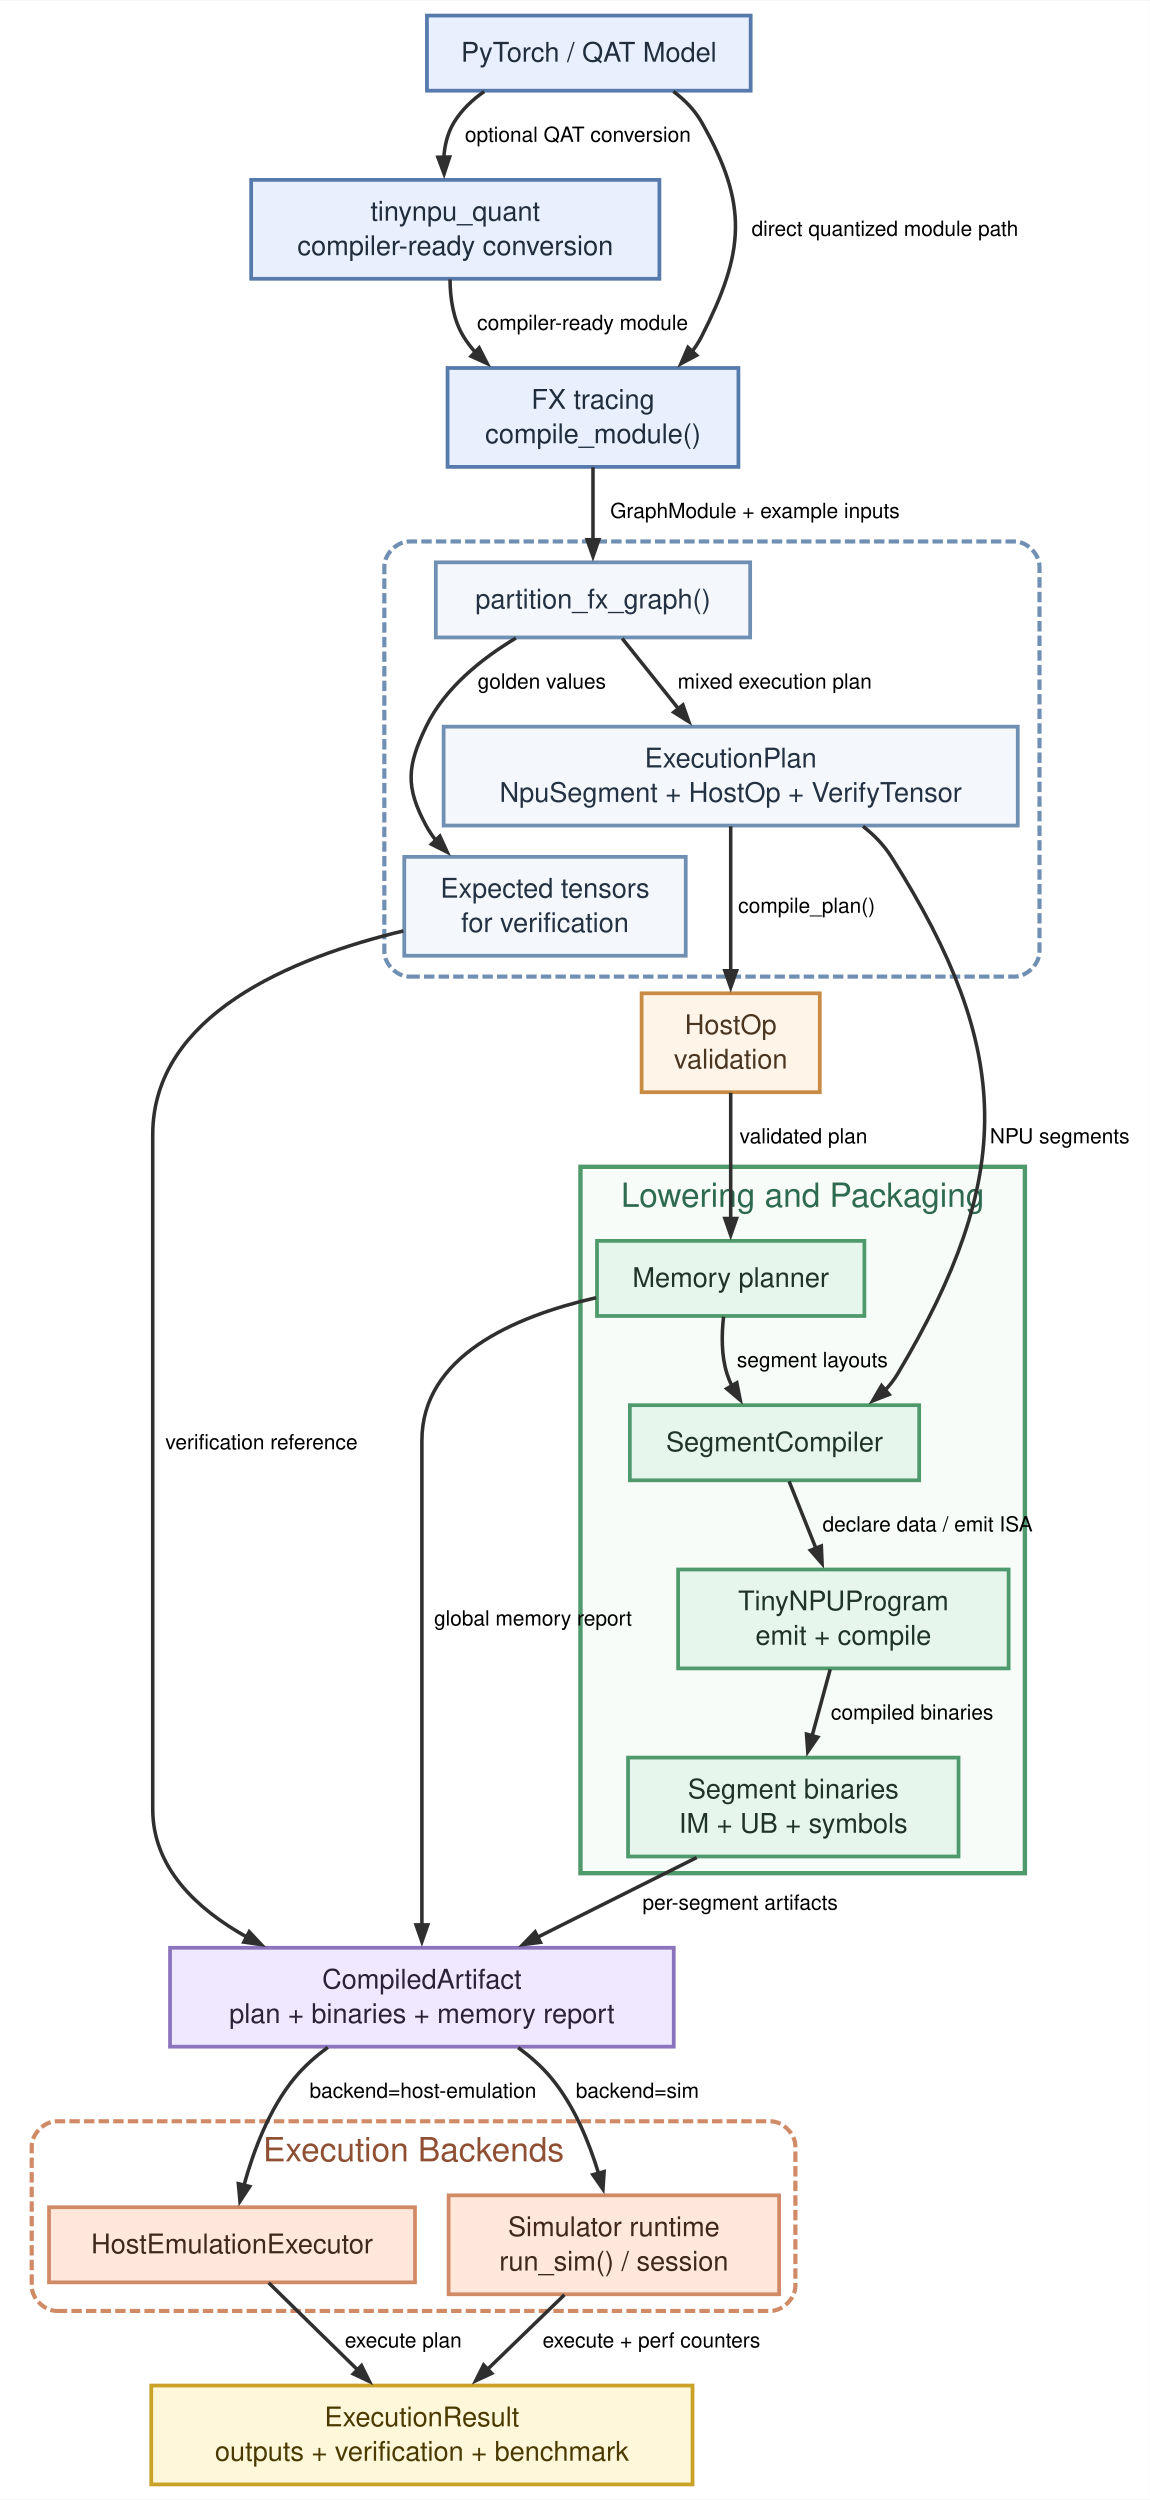
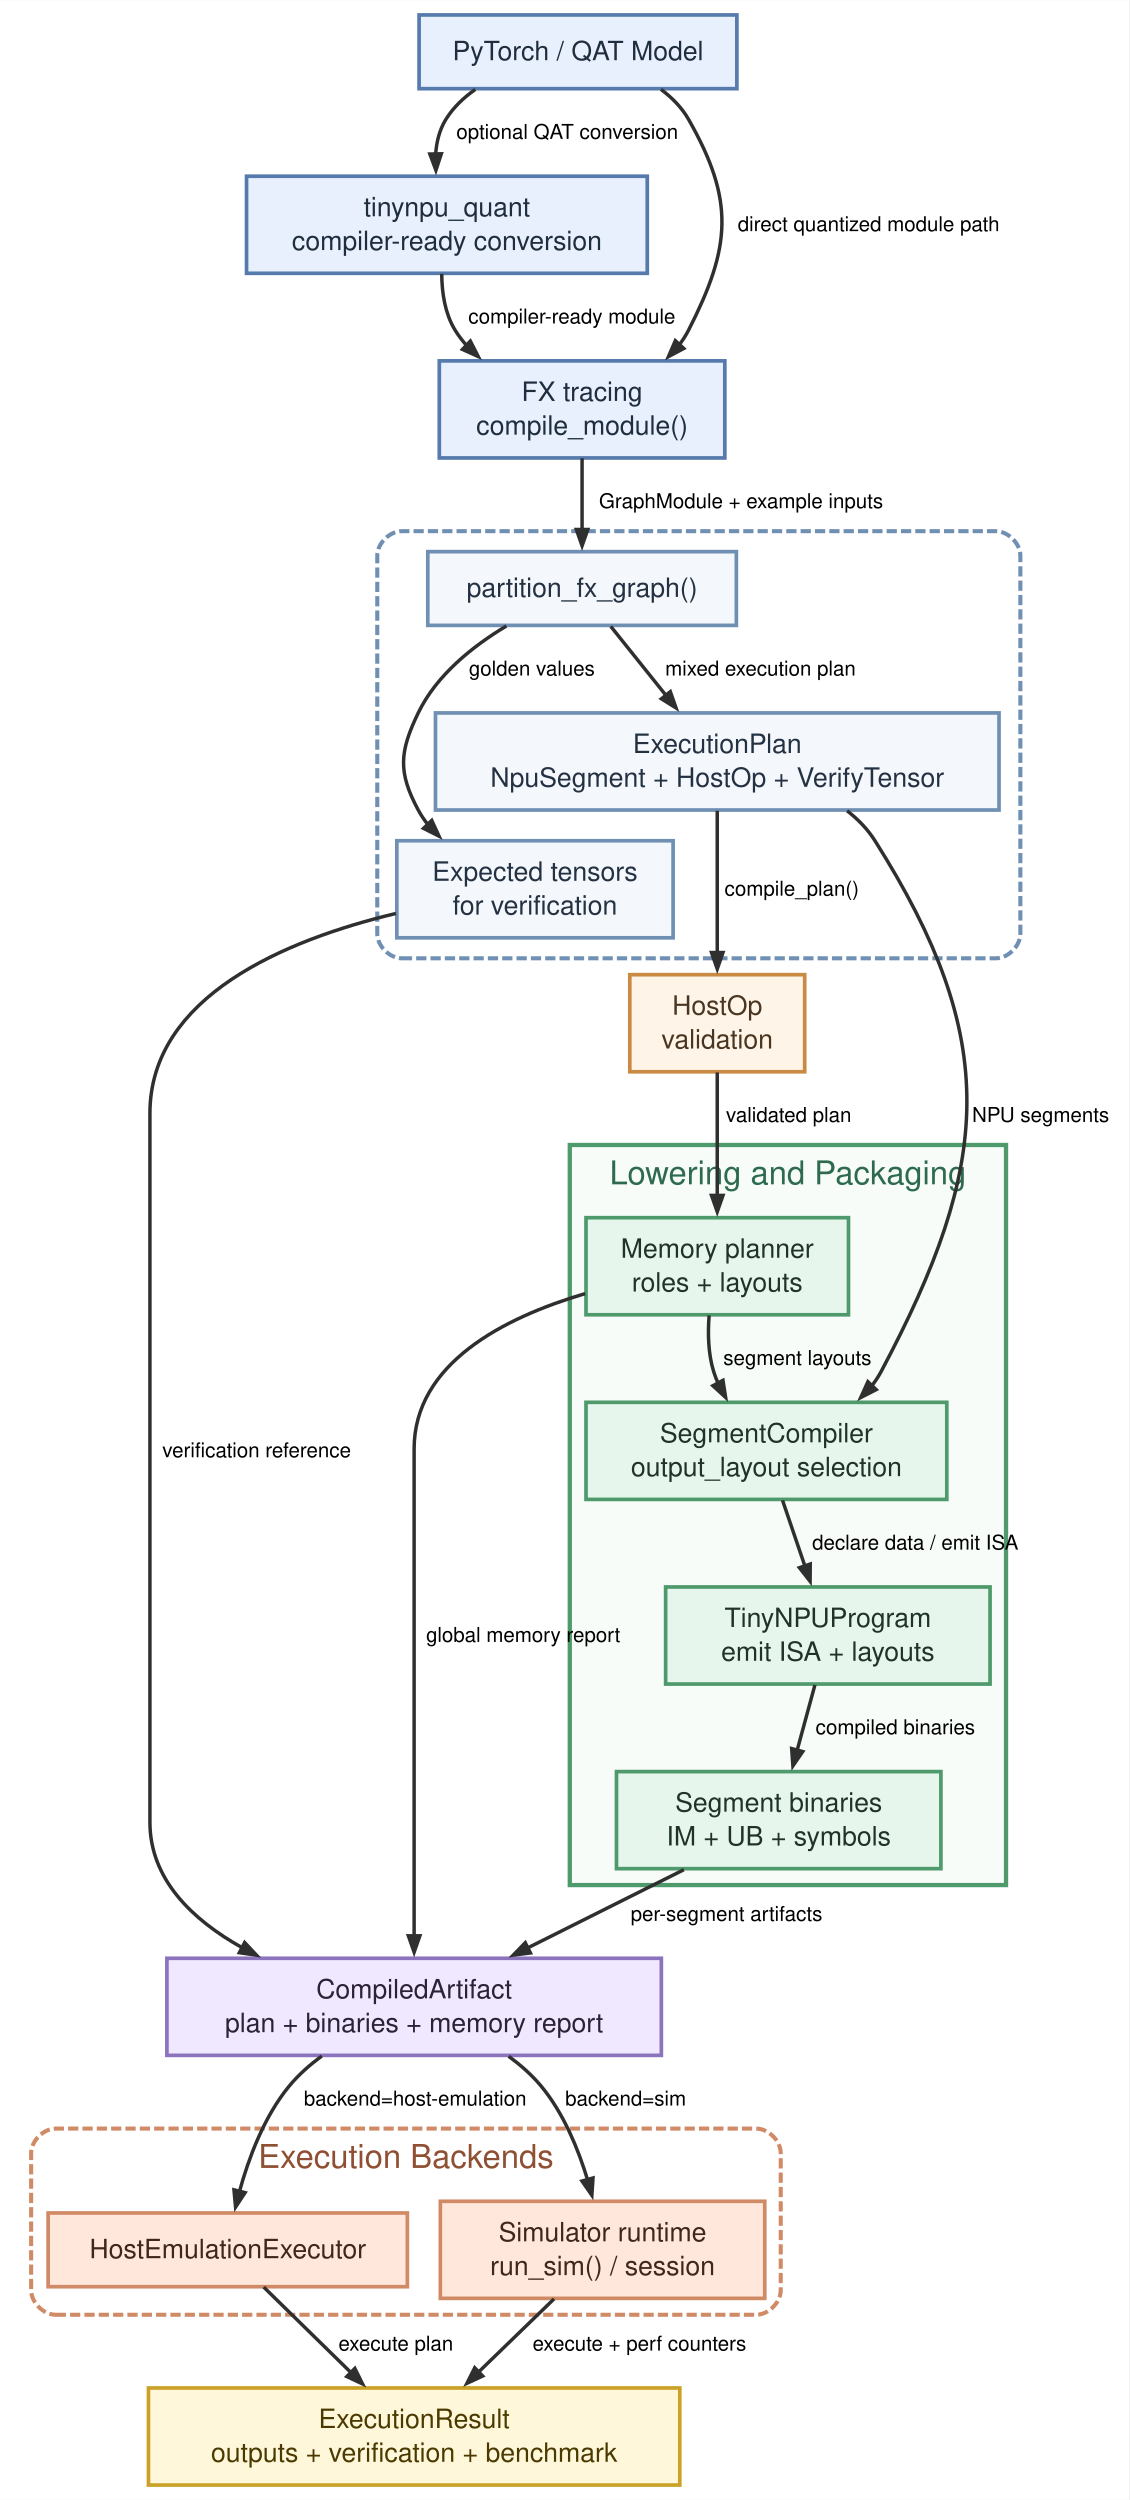
- <svg xmlns="http://www.w3.org/2000/svg" width="551pt" height="1198pt" viewBox="0.00 0.00 551.08 1197.65">
-   <g id="graph0" class="graph" transform="scale(1 1) rotate(0) translate(7.2 1190.45)">
-     <polygon fill="white" stroke="none" points="-7.2,7.2 -7.2,-1190.45 543.88,-1190.45 543.88,7.2 -7.2,7.2" />
+ <svg xmlns="http://www.w3.org/2000/svg" width="551pt" height="1220pt" viewBox="0.00 0.00 551.29 1220.45">
+   <g id="graph0" class="graph" transform="scale(1 1) rotate(0) translate(7.2 1213.25)">
+     <polygon fill="white" stroke="none" points="-7.2,7.2 -7.2,-1213.25 544.09,-1213.25 544.09,7.2 -7.2,7.2" />
    <g id="clust1" class="cluster">
-       <path fill="white" stroke="#6f8fb3" stroke-width="2" stroke-dasharray="5,2" d="M189,-722.65C189,-722.65 479,-722.65 479,-722.65 485,-722.65 491,-728.65 491,-734.65 491,-734.65 491,-919.2 491,-919.2 491,-925.2 485,-931.2 479,-931.2 479,-931.2 189,-931.2 189,-931.2 183,-931.2 177,-925.2 177,-919.2 177,-919.2 177,-734.65 177,-734.65 177,-728.65 183,-722.65 189,-722.65" />
+       <path fill="white" stroke="#6f8fb3" stroke-width="2" stroke-dasharray="5,2" d="M189,-745.45C189,-745.45 479,-745.45 479,-745.45 485,-745.45 491,-751.45 491,-757.45 491,-757.45 491,-942 491,-942 491,-948 485,-954 479,-954 479,-954 189,-954 189,-954 183,-954 177,-948 177,-942 177,-942 177,-757.45 177,-757.45 177,-751.45 183,-745.45 189,-745.45" />
    </g>
    <g id="clust2" class="cluster">
-       <polygon fill="#f7fcf8" stroke="#4f9a6c" stroke-width="2.1" points="271,-292.95 271,-631.5 484,-631.5 484,-292.95 271,-292.95" />
-       <text text-anchor="middle" x="377.5" y="-612.3" font-family="Helvetica,sans-Serif" font-size="16.00" fill="#2d6a4f">Lowering and Packaging</text>
+       <polygon fill="#f7fcf8" stroke="#4f9a6c" stroke-width="2.1" points="271,-292.95 271,-654.3 484,-654.3 484,-292.95 271,-292.95" />
+       <text text-anchor="middle" x="377.5" y="-635.1" font-family="Helvetica,sans-Serif" font-size="16.00" fill="#2d6a4f">Lowering and Packaging</text>
    </g>
    <g id="clust3" class="cluster">
      <path fill="white" stroke="#d18a66" stroke-width="2" stroke-dasharray="5,2" d="M20,-83.15C20,-83.15 362,-83.15 362,-83.15 368,-83.15 374,-89.15 374,-95.15 374,-95.15 374,-162.05 374,-162.05 374,-168.05 368,-174.05 362,-174.05 362,-174.05 20,-174.05 20,-174.05 14,-174.05 8,-168.05 8,-162.05 8,-162.05 8,-95.15 8,-95.15 8,-89.15 14,-83.15 20,-83.15" />
      <text text-anchor="middle" x="191" y="-154.85" font-family="Helvetica,sans-Serif" font-size="16.00" fill="#8f4f32">Execution Backends</text>
    </g>
    <g id="node1" class="node">
-       <polygon fill="#e8f0fe" stroke="#557aab" stroke-width="1.8" points="352.58,-1183.25 197.42,-1183.25 197.42,-1147.25 352.58,-1147.25 352.58,-1183.25" />
-       <text text-anchor="middle" x="275" y="-1161.15" font-family="Helvetica,sans-Serif" font-size="13.00" fill="#1f2d3d">PyTorch / QAT Model</text>
+       <polygon fill="#e8f0fe" stroke="#557aab" stroke-width="1.8" points="352.58,-1206.05 197.42,-1206.05 197.42,-1170.05 352.58,-1170.05 352.58,-1206.05" />
+       <text text-anchor="middle" x="275" y="-1183.95" font-family="Helvetica,sans-Serif" font-size="13.00" fill="#1f2d3d">PyTorch / QAT Model</text>
    </g>
    <g id="node2" class="node">
-       <polygon fill="#e8f0fe" stroke="#557aab" stroke-width="1.8" points="308.83,-1104.5 113.17,-1104.5 113.17,-1057.1 308.83,-1057.1 308.83,-1104.5" />
-       <text text-anchor="middle" x="211" y="-1084.95" font-family="Helvetica,sans-Serif" font-size="13.00" fill="#1f2d3d">tinynpu_quant</text>
-       <text text-anchor="middle" x="211" y="-1068.45" font-family="Helvetica,sans-Serif" font-size="13.00" fill="#1f2d3d">compiler-ready conversion</text>
+       <polygon fill="#e8f0fe" stroke="#557aab" stroke-width="1.8" points="308.83,-1127.3 113.17,-1127.3 113.17,-1079.9 308.83,-1079.9 308.83,-1127.3" />
+       <text text-anchor="middle" x="211" y="-1107.75" font-family="Helvetica,sans-Serif" font-size="13.00" fill="#1f2d3d">tinynpu_quant</text>
+       <text text-anchor="middle" x="211" y="-1091.25" font-family="Helvetica,sans-Serif" font-size="13.00" fill="#1f2d3d">compiler-ready conversion</text>
    </g>
    <g id="edge1" class="edge">
-       <path fill="none" stroke="#2f2f2f" stroke-width="1.7" d="M224.85,-1146.85C219.17,-1142.9 214.12,-1138.09 210.5,-1132.25 207.31,-1127.1 205.87,-1121.05 205.49,-1114.96" />
-       <polygon fill="#2f2f2f" stroke="#2f2f2f" stroke-width="1.7" points="208.28,-1115.46 205.64,-1107.4 202.68,-1115.34 208.28,-1115.46" />
-       <text text-anchor="middle" x="269.75" y="-1122.75" font-family="Helvetica,sans-Serif" font-size="10.00">optional QAT conversion</text>
+       <path fill="none" stroke="#2f2f2f" stroke-width="1.7" d="M224.85,-1169.65C219.17,-1165.7 214.12,-1160.89 210.5,-1155.05 207.31,-1149.9 205.87,-1143.85 205.49,-1137.76" />
+       <polygon fill="#2f2f2f" stroke="#2f2f2f" stroke-width="1.7" points="208.28,-1138.26 205.64,-1130.2 202.68,-1138.14 208.28,-1138.26" />
+       <text text-anchor="middle" x="269.75" y="-1145.55" font-family="Helvetica,sans-Serif" font-size="10.00">optional QAT conversion</text>
    </g>
    <g id="node3" class="node">
-       <polygon fill="#e8f0fe" stroke="#557aab" stroke-width="1.8" points="346.7,-1014.35 207.3,-1014.35 207.3,-966.95 346.7,-966.95 346.7,-1014.35" />
-       <text text-anchor="middle" x="277" y="-994.8" font-family="Helvetica,sans-Serif" font-size="13.00" fill="#1f2d3d">FX tracing</text>
-       <text text-anchor="middle" x="277" y="-978.3" font-family="Helvetica,sans-Serif" font-size="13.00" fill="#1f2d3d">compile_module()</text>
+       <polygon fill="#e8f0fe" stroke="#557aab" stroke-width="1.8" points="346.7,-1037.15 207.3,-1037.15 207.3,-989.75 346.7,-989.75 346.7,-1037.15" />
+       <text text-anchor="middle" x="277" y="-1017.6" font-family="Helvetica,sans-Serif" font-size="13.00" fill="#1f2d3d">FX tracing</text>
+       <text text-anchor="middle" x="277" y="-1001.1" font-family="Helvetica,sans-Serif" font-size="13.00" fill="#1f2d3d">compile_module()</text>
    </g>
    <g id="edge3" class="edge">
-       <path fill="none" stroke="#2f2f2f" stroke-width="1.7" d="M315.53,-1146.89C320.92,-1142.87 325.71,-1138.03 329,-1132.25 351.64,-1092.51 349.78,-1070.09 329,-1029.35 327.67,-1026.74 326.07,-1024.27 324.26,-1021.94" />
-       <polygon fill="#2f2f2f" stroke="#2f2f2f" stroke-width="1.7" points="326.66,-1020.41 319.17,-1016.43 322.54,-1024.21 326.66,-1020.41" />
-       <text text-anchor="middle" x="416.92" y="-1077.68" font-family="Helvetica,sans-Serif" font-size="10.00">direct quantized module path</text>
+       <path fill="none" stroke="#2f2f2f" stroke-width="1.7" d="M315.53,-1169.69C320.92,-1165.67 325.71,-1160.83 329,-1155.05 351.64,-1115.31 349.78,-1092.89 329,-1052.15 327.67,-1049.54 326.07,-1047.07 324.26,-1044.74" />
+       <polygon fill="#2f2f2f" stroke="#2f2f2f" stroke-width="1.7" points="326.66,-1043.21 319.17,-1039.23 322.54,-1047.01 326.66,-1043.21" />
+       <text text-anchor="middle" x="416.92" y="-1100.48" font-family="Helvetica,sans-Serif" font-size="10.00">direct quantized module path</text>
    </g>
    <g id="edge2" class="edge">
-       <path fill="none" stroke="#2f2f2f" stroke-width="1.7" d="M208.48,-1056.81C208.54,-1047.67 210.03,-1037.43 215,-1029.35 216.61,-1026.74 218.47,-1024.28 220.53,-1021.97" />
-       <polygon fill="#2f2f2f" stroke="#2f2f2f" stroke-width="1.7" points="222.45,-1024.01 226.31,-1016.46 218.59,-1019.95 222.45,-1024.01" />
-       <text text-anchor="middle" x="272" y="-1032.6" font-family="Helvetica,sans-Serif" font-size="10.00">compiler-ready module</text>
+       <path fill="none" stroke="#2f2f2f" stroke-width="1.7" d="M208.48,-1079.61C208.54,-1070.47 210.03,-1060.23 215,-1052.15 216.61,-1049.54 218.47,-1047.08 220.53,-1044.77" />
+       <polygon fill="#2f2f2f" stroke="#2f2f2f" stroke-width="1.7" points="222.45,-1046.81 226.31,-1039.26 218.59,-1042.75 222.45,-1046.81" />
+       <text text-anchor="middle" x="272" y="-1055.4" font-family="Helvetica,sans-Serif" font-size="10.00">compiler-ready module</text>
    </g>
    <g id="node4" class="node">
-       <polygon fill="#f4f7fb" stroke="#6f8fb3" stroke-width="1.8" points="352.33,-921.2 201.67,-921.2 201.67,-885.2 352.33,-885.2 352.33,-921.2" />
-       <text text-anchor="middle" x="277" y="-899.1" font-family="Helvetica,sans-Serif" font-size="13.00" fill="#233142">partition_fx_graph()</text>
+       <polygon fill="#f4f7fb" stroke="#6f8fb3" stroke-width="1.8" points="352.33,-944 201.67,-944 201.67,-908 352.33,-908 352.33,-944" />
+       <text text-anchor="middle" x="277" y="-921.9" font-family="Helvetica,sans-Serif" font-size="13.00" fill="#233142">partition_fx_graph()</text>
    </g>
    <g id="edge4" class="edge">
-       <path fill="none" stroke="#2f2f2f" stroke-width="1.7" d="M277,-966.75C277,-956.07 277,-943.27 277,-932.04" />
-       <polygon fill="#2f2f2f" stroke="#2f2f2f" stroke-width="1.7" points="279.8,-932.04 277,-924.04 274.2,-932.04 279.8,-932.04" />
-       <text text-anchor="middle" x="354.62" y="-942.45" font-family="Helvetica,sans-Serif" font-size="10.00">GraphModule + example inputs</text>
+       <path fill="none" stroke="#2f2f2f" stroke-width="1.7" d="M277,-989.55C277,-978.87 277,-966.07 277,-954.84" />
+       <polygon fill="#2f2f2f" stroke="#2f2f2f" stroke-width="1.7" points="279.8,-954.84 277,-946.84 274.2,-954.84 279.8,-954.84" />
+       <text text-anchor="middle" x="354.62" y="-965.25" font-family="Helvetica,sans-Serif" font-size="10.00">GraphModule + example inputs</text>
    </g>
    <g id="node5" class="node">
-       <polygon fill="#f4f7fb" stroke="#6f8fb3" stroke-width="1.8" points="480.58,-842.45 205.42,-842.45 205.42,-795.05 480.58,-795.05 480.58,-842.45" />
-       <text text-anchor="middle" x="343" y="-822.9" font-family="Helvetica,sans-Serif" font-size="13.00" fill="#233142">ExecutionPlan</text>
-       <text text-anchor="middle" x="343" y="-806.4" font-family="Helvetica,sans-Serif" font-size="13.00" fill="#233142">NpuSegment + HostOp + VerifyTensor</text>
+       <polygon fill="#f4f7fb" stroke="#6f8fb3" stroke-width="1.8" points="480.58,-865.25 205.42,-865.25 205.42,-817.85 480.58,-817.85 480.58,-865.25" />
+       <text text-anchor="middle" x="343" y="-845.7" font-family="Helvetica,sans-Serif" font-size="13.00" fill="#233142">ExecutionPlan</text>
+       <text text-anchor="middle" x="343" y="-829.2" font-family="Helvetica,sans-Serif" font-size="13.00" fill="#233142">NpuSegment + HostOp + VerifyTensor</text>
    </g>
    <g id="edge5" class="edge">
-       <path fill="none" stroke="#2f2f2f" stroke-width="1.7" d="M291,-884.71C298.85,-874.9 308.89,-862.36 318.04,-850.93" />
-       <polygon fill="#2f2f2f" stroke="#2f2f2f" stroke-width="1.7" points="320.09,-852.85 322.9,-844.86 315.72,-849.35 320.09,-852.85" />
-       <text text-anchor="middle" x="364.1" y="-860.7" font-family="Helvetica,sans-Serif" font-size="10.00">mixed execution plan</text>
+       <path fill="none" stroke="#2f2f2f" stroke-width="1.7" d="M291,-907.51C298.85,-897.7 308.89,-885.16 318.04,-873.73" />
+       <polygon fill="#2f2f2f" stroke="#2f2f2f" stroke-width="1.7" points="320.09,-875.65 322.9,-867.66 315.72,-872.15 320.09,-875.65" />
+       <text text-anchor="middle" x="364.1" y="-883.5" font-family="Helvetica,sans-Serif" font-size="10.00">mixed execution plan</text>
    </g>
    <g id="node6" class="node">
-       <polygon fill="#f4f7fb" stroke="#6f8fb3" stroke-width="1.8" points="321.45,-780.05 186.55,-780.05 186.55,-732.65 321.45,-732.65 321.45,-780.05" />
-       <text text-anchor="middle" x="254" y="-760.5" font-family="Helvetica,sans-Serif" font-size="13.00" fill="#233142">Expected tensors</text>
-       <text text-anchor="middle" x="254" y="-744" font-family="Helvetica,sans-Serif" font-size="13.00" fill="#233142">for verification</text>
+       <polygon fill="#f4f7fb" stroke="#6f8fb3" stroke-width="1.8" points="321.45,-802.85 186.55,-802.85 186.55,-755.45 321.45,-755.45 321.45,-802.85" />
+       <text text-anchor="middle" x="254" y="-783.3" font-family="Helvetica,sans-Serif" font-size="13.00" fill="#233142">Expected tensors</text>
+       <text text-anchor="middle" x="254" y="-766.8" font-family="Helvetica,sans-Serif" font-size="13.00" fill="#233142">for verification</text>
    </g>
    <g id="edge6" class="edge">
-       <path fill="none" stroke="#2f2f2f" stroke-width="1.7" d="M240.05,-884.9C223.56,-875.02 205.87,-860.88 197,-842.45 187.87,-823.47 187.03,-813.61 197,-795.05 198.4,-792.45 200.06,-790.01 201.92,-787.7" />
-       <polygon fill="#2f2f2f" stroke="#2f2f2f" stroke-width="1.7" points="203.61,-789.98 207.15,-782.28 199.58,-786.09 203.61,-789.98" />
-       <text text-anchor="middle" x="252.47" y="-860.7" font-family="Helvetica,sans-Serif" font-size="10.00">golden values</text>
+       <path fill="none" stroke="#2f2f2f" stroke-width="1.7" d="M240.05,-907.7C223.56,-897.82 205.87,-883.68 197,-865.25 187.87,-846.27 187.03,-836.41 197,-817.85 198.4,-815.25 200.06,-812.81 201.92,-810.5" />
+       <polygon fill="#2f2f2f" stroke="#2f2f2f" stroke-width="1.7" points="203.61,-812.78 207.15,-805.08 199.58,-808.89 203.61,-812.78" />
+       <text text-anchor="middle" x="252.47" y="-883.5" font-family="Helvetica,sans-Serif" font-size="10.00">golden values</text>
    </g>
    <g id="node7" class="node">
-       <polygon fill="#fff4e8" stroke="#c98a43" stroke-width="1.8" points="385.7,-714.65 300.3,-714.65 300.3,-667.25 385.7,-667.25 385.7,-714.65" />
-       <text text-anchor="middle" x="343" y="-695.1" font-family="Helvetica,sans-Serif" font-size="13.00" fill="#4a3520">HostOp</text>
-       <text text-anchor="middle" x="343" y="-678.6" font-family="Helvetica,sans-Serif" font-size="13.00" fill="#4a3520">validation</text>
+       <polygon fill="#fff4e8" stroke="#c98a43" stroke-width="1.8" points="385.7,-737.45 300.3,-737.45 300.3,-690.05 385.7,-690.05 385.7,-737.45" />
+       <text text-anchor="middle" x="343" y="-717.9" font-family="Helvetica,sans-Serif" font-size="13.00" fill="#4a3520">HostOp</text>
+       <text text-anchor="middle" x="343" y="-701.4" font-family="Helvetica,sans-Serif" font-size="13.00" fill="#4a3520">validation</text>
    </g>
    <g id="edge7" class="edge">
-       <path fill="none" stroke="#2f2f2f" stroke-width="1.7" d="M343,-794.68C343,-775.26 343,-747.24 343,-725.37" />
-       <polygon fill="#2f2f2f" stroke="#2f2f2f" stroke-width="1.7" points="345.8,-725.45 343,-717.45 340.2,-725.45 345.8,-725.45" />
-       <text text-anchor="middle" x="379.38" y="-753.23" font-family="Helvetica,sans-Serif" font-size="10.00">compile_plan()</text>
+       <path fill="none" stroke="#2f2f2f" stroke-width="1.7" d="M343,-817.48C343,-798.06 343,-770.04 343,-748.17" />
+       <polygon fill="#2f2f2f" stroke="#2f2f2f" stroke-width="1.7" points="345.8,-748.25 343,-740.25 340.2,-748.25 345.8,-748.25" />
+       <text text-anchor="middle" x="379.38" y="-776.03" font-family="Helvetica,sans-Serif" font-size="10.00">compile_plan()</text>
    </g>
    <g id="node9" class="node">
-       <polygon fill="#e7f6ec" stroke="#4f9a6c" stroke-width="1.8" points="433.33,-517.25 294.67,-517.25 294.67,-481.25 433.33,-481.25 433.33,-517.25" />
-       <text text-anchor="middle" x="364" y="-495.15" font-family="Helvetica,sans-Serif" font-size="13.00" fill="#1f3328">SegmentCompiler</text>
+       <polygon fill="#e7f6ec" stroke="#4f9a6c" stroke-width="1.8" points="455.08,-528.65 278.92,-528.65 278.92,-481.25 455.08,-481.25 455.08,-528.65" />
+       <text text-anchor="middle" x="367" y="-509.1" font-family="Helvetica,sans-Serif" font-size="13.00" fill="#1f3328">SegmentCompiler</text>
+       <text text-anchor="middle" x="367" y="-492.6" font-family="Helvetica,sans-Serif" font-size="13.00" fill="#1f3328">output_layout selection</text>
    </g>
    <g id="edge10" class="edge">
-       <path fill="none" stroke="#2f2f2f" stroke-width="1.7" d="M406.4,-794.67C411.72,-790.55 416.42,-785.71 420,-780.05 478.89,-686.97 479.34,-626.89 423,-532.25 421.27,-529.35 419.18,-526.69 416.82,-524.26" />
-       <polygon fill="#2f2f2f" stroke="#2f2f2f" stroke-width="1.7" points="418.94,-522.39 411.04,-519.32 415.3,-526.64 418.94,-522.39" />
-       <text text-anchor="middle" x="500.68" y="-642.75" font-family="Helvetica,sans-Serif" font-size="10.00">NPU segments</text>
+       <path fill="none" stroke="#2f2f2f" stroke-width="1.7" d="M406.4,-817.47C411.72,-813.35 416.42,-808.51 420,-802.85 481.57,-705.47 477.13,-645.35 423,-543.65 421.63,-541.08 420,-538.65 418.17,-536.37" />
+       <polygon fill="#2f2f2f" stroke="#2f2f2f" stroke-width="1.7" points="420.6,-534.86 413.06,-530.99 416.55,-538.72 420.6,-534.86" />
+       <text text-anchor="middle" x="500.89" y="-665.55" font-family="Helvetica,sans-Serif" font-size="10.00">NPU segments</text>
    </g>
    <g id="node12" class="node">
      <polygon fill="#efe8ff" stroke="#8b74bd" stroke-width="1.8" points="315.71,-257.2 74.29,-257.2 74.29,-209.8 315.71,-209.8 315.71,-257.2" />
      <text text-anchor="middle" x="195" y="-237.65" font-family="Helvetica,sans-Serif" font-size="13.00" fill="#2c2236">CompiledArtifact</text>
      <text text-anchor="middle" x="195" y="-221.15" font-family="Helvetica,sans-Serif" font-size="13.00" fill="#2c2236">plan + binaries + memory report</text>
    </g>
    <g id="edge14" class="edge">
-       <path fill="none" stroke="#2f2f2f" stroke-width="1.7" d="M186.13,-744.55C132.28,-731.65 66,-704.15 66,-646.88 66,-646.88 66,-646.88 66,-323.65 66,-295.89 86.47,-276.1 111.1,-262.33" />
+       <path fill="none" stroke="#2f2f2f" stroke-width="1.7" d="M186.13,-767.35C132.28,-754.45 66,-726.95 66,-669.68 66,-669.68 66,-669.68 66,-323.65 66,-295.89 86.47,-276.1 111.1,-262.33" />
      <polygon fill="#2f2f2f" stroke="#2f2f2f" stroke-width="1.7" points="112.25,-264.89 118.05,-258.72 109.66,-259.93 112.25,-264.89" />
-       <text text-anchor="middle" x="118.12" y="-496.12" font-family="Helvetica,sans-Serif" font-size="10.00">verification reference</text>
+       <text text-anchor="middle" x="118.12" y="-501.82" font-family="Helvetica,sans-Serif" font-size="10.00">verification reference</text>
    </g>
    <g id="node8" class="node">
-       <polygon fill="#e7f6ec" stroke="#4f9a6c" stroke-width="1.8" points="407.08,-596 278.92,-596 278.92,-560 407.08,-560 407.08,-596" />
-       <text text-anchor="middle" x="343" y="-573.9" font-family="Helvetica,sans-Serif" font-size="13.00" fill="#1f3328">Memory planner</text>
+       <polygon fill="#e7f6ec" stroke="#4f9a6c" stroke-width="1.8" points="407.08,-618.8 278.92,-618.8 278.92,-571.4 407.08,-571.4 407.08,-618.8" />
+       <text text-anchor="middle" x="343" y="-599.25" font-family="Helvetica,sans-Serif" font-size="13.00" fill="#1f3328">Memory planner</text>
+       <text text-anchor="middle" x="343" y="-582.75" font-family="Helvetica,sans-Serif" font-size="13.00" fill="#1f3328">roles + layouts</text>
    </g>
    <g id="edge8" class="edge">
-       <path fill="none" stroke="#2f2f2f" stroke-width="1.7" d="M343,-666.96C343,-649.43 343,-625.21 343,-606.62" />
-       <polygon fill="#2f2f2f" stroke="#2f2f2f" stroke-width="1.7" points="345.8,-606.73 343,-598.73 340.2,-606.73 345.8,-606.73" />
-       <text text-anchor="middle" x="377.88" y="-642.75" font-family="Helvetica,sans-Serif" font-size="10.00">validated plan</text>
+       <path fill="none" stroke="#2f2f2f" stroke-width="1.7" d="M343,-689.7C343,-672.53 343,-648.82 343,-629.56" />
+       <polygon fill="#2f2f2f" stroke="#2f2f2f" stroke-width="1.7" points="345.8,-629.67 343,-621.67 340.2,-629.67 345.8,-629.67" />
+       <text text-anchor="middle" x="377.88" y="-665.55" font-family="Helvetica,sans-Serif" font-size="10.00">validated plan</text>
    </g>
    <g id="edge9" class="edge">
-       <path fill="none" stroke="#2f2f2f" stroke-width="1.7" d="M339.59,-559.63C338.61,-551.18 338.46,-540.99 341.25,-532.25 341.87,-530.3 342.66,-528.37 343.57,-526.48" />
-       <polygon fill="#2f2f2f" stroke="#2f2f2f" stroke-width="1.7" points="345.93,-527.99 347.57,-519.68 341.1,-525.15 345.93,-527.99" />
-       <text text-anchor="middle" x="382.12" y="-535.5" font-family="Helvetica,sans-Serif" font-size="10.00">segment layouts</text>
+       <path fill="none" stroke="#2f2f2f" stroke-width="1.7" d="M339.04,-571.07C338.34,-562.32 338.56,-552.36 341.25,-543.65 341.85,-541.72 342.58,-539.8 343.42,-537.91" />
+       <polygon fill="#2f2f2f" stroke="#2f2f2f" stroke-width="1.7" points="345.79,-539.4 347.1,-531.02 340.86,-536.76 345.79,-539.4" />
+       <text text-anchor="middle" x="382.12" y="-546.9" font-family="Helvetica,sans-Serif" font-size="10.00">segment layouts</text>
    </g>
    <g id="edge15" class="edge">
-       <path fill="none" stroke="#2f2f2f" stroke-width="1.7" d="M278.52,-568.77C238.63,-559.65 195,-540.48 195,-500.25 195,-500.25 195,-500.25 195,-323.65 195,-305.24 195,-284.69 195,-267.97" />
+       <path fill="none" stroke="#2f2f2f" stroke-width="1.7" d="M278.52,-581.74C238.63,-569.94 195,-547.52 195,-505.95 195,-505.95 195,-505.95 195,-323.65 195,-305.24 195,-284.69 195,-267.97" />
      <polygon fill="#2f2f2f" stroke="#2f2f2f" stroke-width="1.7" points="197.8,-268.16 195,-260.16 192.2,-268.16 197.8,-268.16" />
      <text text-anchor="middle" x="248.25" y="-411.67" font-family="Helvetica,sans-Serif" font-size="10.00">global memory report</text>
    </g>
    <g id="node10" class="node">
      <polygon fill="#e7f6ec" stroke="#4f9a6c" stroke-width="1.8" points="476.2,-438.5 317.8,-438.5 317.8,-391.1 476.2,-391.1 476.2,-438.5" />
      <text text-anchor="middle" x="397" y="-418.95" font-family="Helvetica,sans-Serif" font-size="13.00" fill="#1f3328">TinyNPUProgram</text>
-       <text text-anchor="middle" x="397" y="-402.45" font-family="Helvetica,sans-Serif" font-size="13.00" fill="#1f3328">emit + compile</text>
+       <text text-anchor="middle" x="397" y="-402.45" font-family="Helvetica,sans-Serif" font-size="13.00" fill="#1f3328">emit ISA + layouts</text>
    </g>
    <g id="edge11" class="edge">
-       <path fill="none" stroke="#2f2f2f" stroke-width="1.7" d="M371,-480.76C374.74,-471.43 379.46,-459.62 383.85,-448.65" />
-       <polygon fill="#2f2f2f" stroke="#2f2f2f" stroke-width="1.7" points="386.43,-449.75 386.8,-441.29 381.23,-447.67 386.43,-449.75" />
-       <text text-anchor="middle" x="437.36" y="-456.75" font-family="Helvetica,sans-Serif" font-size="10.00">declare data / emit ISA</text>
+       <path fill="none" stroke="#2f2f2f" stroke-width="1.7" d="M374.88,-480.79C378.22,-470.97 382.18,-459.35 385.81,-448.67" />
+       <polygon fill="#2f2f2f" stroke="#2f2f2f" stroke-width="1.7" points="388.41,-449.72 388.34,-441.24 383.11,-447.91 388.41,-449.72" />
+       <text text-anchor="middle" x="439.67" y="-456.75" font-family="Helvetica,sans-Serif" font-size="10.00">declare data / emit ISA</text>
    </g>
    <g id="node11" class="node">
      <polygon fill="#e7f6ec" stroke="#4f9a6c" stroke-width="1.8" points="452.2,-348.35 293.8,-348.35 293.8,-300.95 452.2,-300.95 452.2,-348.35" />
      <text text-anchor="middle" x="373" y="-328.8" font-family="Helvetica,sans-Serif" font-size="13.00" fill="#1f3328">Segment binaries</text>
      <text text-anchor="middle" x="373" y="-312.3" font-family="Helvetica,sans-Serif" font-size="13.00" fill="#1f3328">IM + UB + symbols</text>
    </g>
    <g id="edge12" class="edge">
      <path fill="none" stroke="#2f2f2f" stroke-width="1.7" d="M390.69,-390.64C388.05,-380.92 384.92,-369.44 382.04,-358.85" />
      <polygon fill="#2f2f2f" stroke="#2f2f2f" stroke-width="1.7" points="384.74,-358.12 379.94,-351.14 379.34,-359.59 384.74,-358.12" />
      <text text-anchor="middle" x="429.94" y="-366.6" font-family="Helvetica,sans-Serif" font-size="10.00">compiled binaries</text>
    </g>
    <g id="edge13" class="edge">
      <path fill="none" stroke="#2f2f2f" stroke-width="1.7" d="M326.7,-300.46C303.31,-288.75 274.78,-274.46 250.25,-262.17" />
      <polygon fill="#2f2f2f" stroke="#2f2f2f" stroke-width="1.7" points="251.78,-259.81 243.37,-258.73 249.27,-264.81 251.78,-259.81" />
      <text text-anchor="middle" x="347.53" y="-275.45" font-family="Helvetica,sans-Serif" font-size="10.00">per-segment artifacts</text>
    </g>
    <g id="node13" class="node">
      <polygon fill="#ffe8db" stroke="#d18a66" stroke-width="1.8" points="191.7,-132.85 16.3,-132.85 16.3,-96.85 191.7,-96.85 191.7,-132.85" />
      <text text-anchor="middle" x="104" y="-110.75" font-family="Helvetica,sans-Serif" font-size="13.00" fill="#40261d">HostEmulationExecutor</text>
    </g>
    <g id="edge16" class="edge">
      <path fill="none" stroke="#2f2f2f" stroke-width="1.7" d="M149.92,-209.49C144.05,-205.18 138.52,-200.27 134,-194.8 121.75,-179.96 114.17,-159.58 109.7,-143.25" />
      <polygon fill="#2f2f2f" stroke="#2f2f2f" stroke-width="1.7" points="112.47,-142.78 107.81,-135.69 107.04,-144.13 112.47,-142.78" />
      <text text-anchor="middle" x="195.5" y="-185.3" font-family="Helvetica,sans-Serif" font-size="10.00">backend=host-emulation</text>
    </g>
    <g id="node14" class="node">
      <polygon fill="#ffe8db" stroke="#d18a66" stroke-width="1.8" points="366.2,-138.55 207.8,-138.55 207.8,-91.15 366.2,-91.15 366.2,-138.55" />
      <text text-anchor="middle" x="287" y="-119" font-family="Helvetica,sans-Serif" font-size="13.00" fill="#40261d">Simulator runtime</text>
      <text text-anchor="middle" x="287" y="-102.5" font-family="Helvetica,sans-Serif" font-size="13.00" fill="#40261d">run_sim() / session</text>
    </g>
    <g id="edge17" class="edge">
      <path fill="none" stroke="#2f2f2f" stroke-width="1.7" d="M241.14,-209.35C246.98,-205.08 252.49,-200.22 257,-194.8 267.89,-181.7 275.08,-164.23 279.68,-149.05" />
      <polygon fill="#2f2f2f" stroke="#2f2f2f" stroke-width="1.7" points="282.34,-149.93 281.78,-141.47 276.94,-148.44 282.34,-149.93" />
      <text text-anchor="middle" x="298.26" y="-185.3" font-family="Helvetica,sans-Serif" font-size="10.00">backend=sim</text>
    </g>
    <g id="node15" class="node">
      <polygon fill="#fff7d9" stroke="#c9a227" stroke-width="1.8" points="324.71,-47.4 65.29,-47.4 65.29,0 324.71,0 324.71,-47.4" />
      <text text-anchor="middle" x="195" y="-27.85" font-family="Helvetica,sans-Serif" font-size="13.00" fill="#4a3a00">ExecutionResult</text>
      <text text-anchor="middle" x="195" y="-11.35" font-family="Helvetica,sans-Serif" font-size="13.00" fill="#4a3a00">outputs + verification + benchmark</text>
    </g>
    <g id="edge18" class="edge">
      <path fill="none" stroke="#2f2f2f" stroke-width="1.7" d="M121.55,-96.66C133.68,-84.77 150.16,-68.63 164.43,-54.65" />
      <polygon fill="#2f2f2f" stroke="#2f2f2f" stroke-width="1.7" points="166.06,-56.97 169.82,-49.37 162.14,-52.97 166.06,-56.97" />
      <text text-anchor="middle" x="186.07" y="-65.65" font-family="Helvetica,sans-Serif" font-size="10.00">execute plan</text>
    </g>
    <g id="edge19" class="edge">
      <path fill="none" stroke="#2f2f2f" stroke-width="1.7" d="M263.31,-90.89C252.02,-79.95 238.37,-66.73 226.25,-54.98" />
      <polygon fill="#2f2f2f" stroke="#2f2f2f" stroke-width="1.7" points="228.47,-53.24 220.78,-49.68 224.58,-57.26 228.47,-53.24" />
      <text text-anchor="middle" x="305.01" y="-65.65" font-family="Helvetica,sans-Serif" font-size="10.00">execute + perf counters</text>
    </g>
  </g>
</svg>
